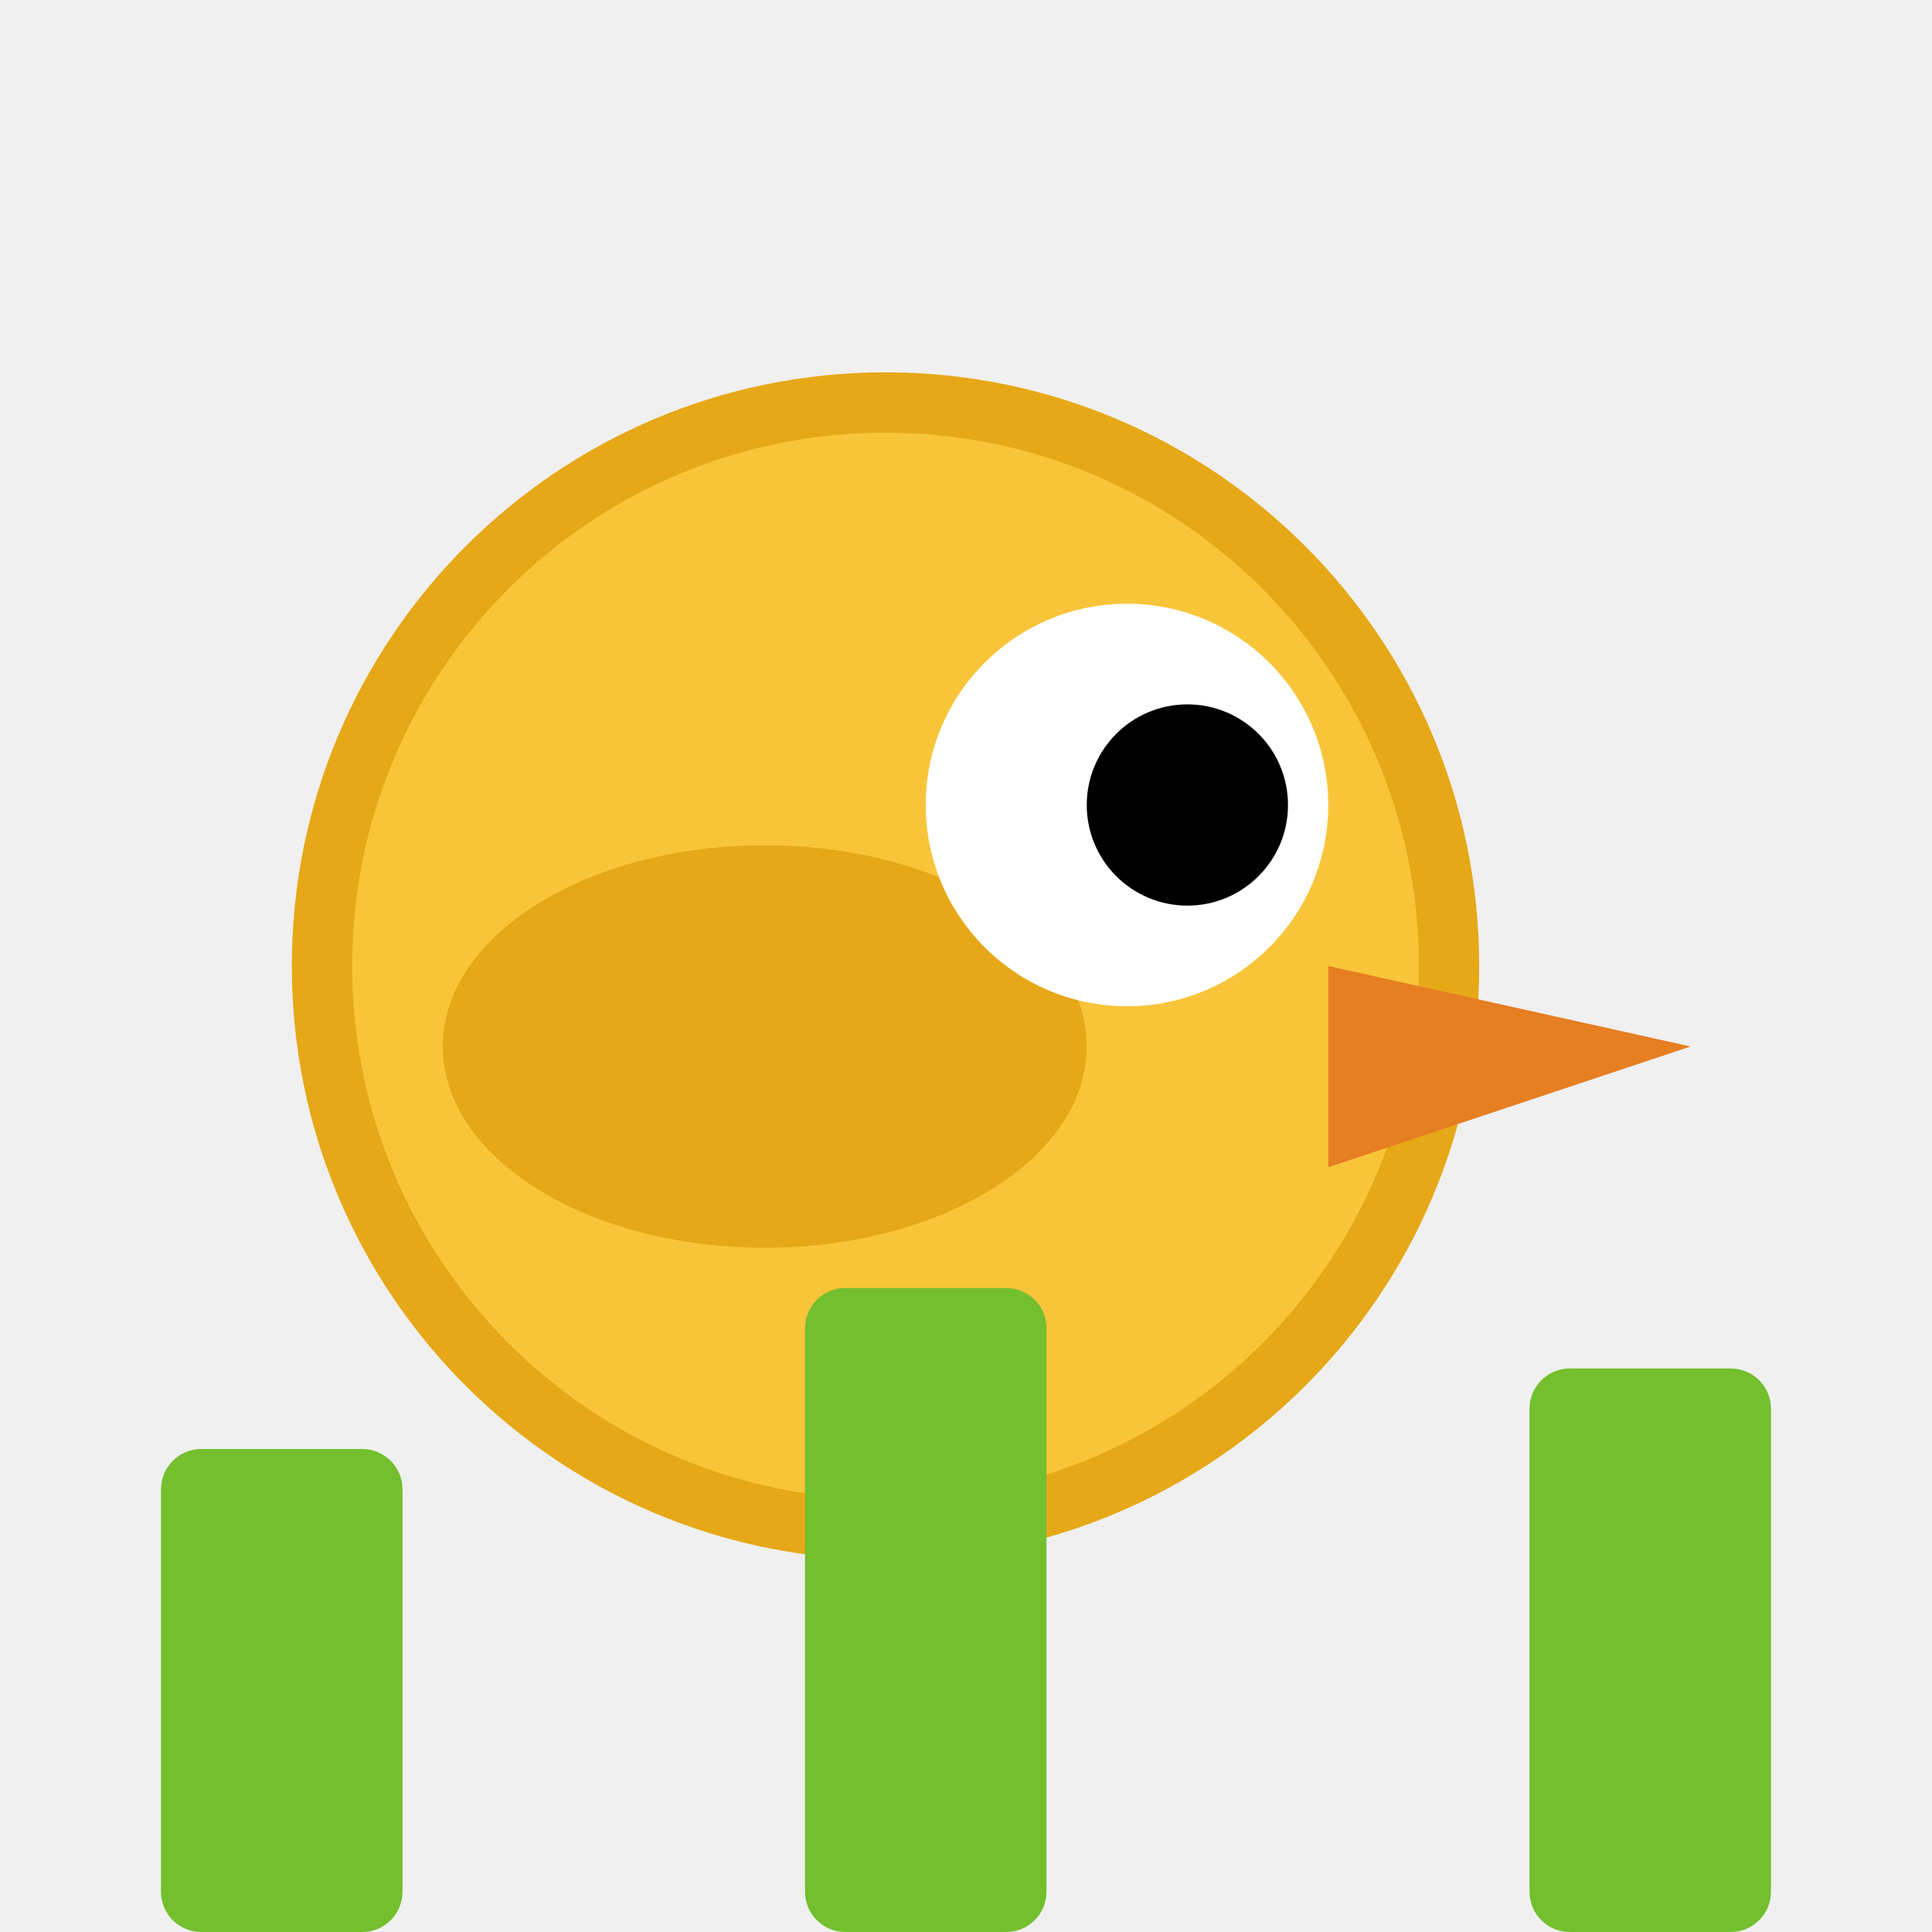
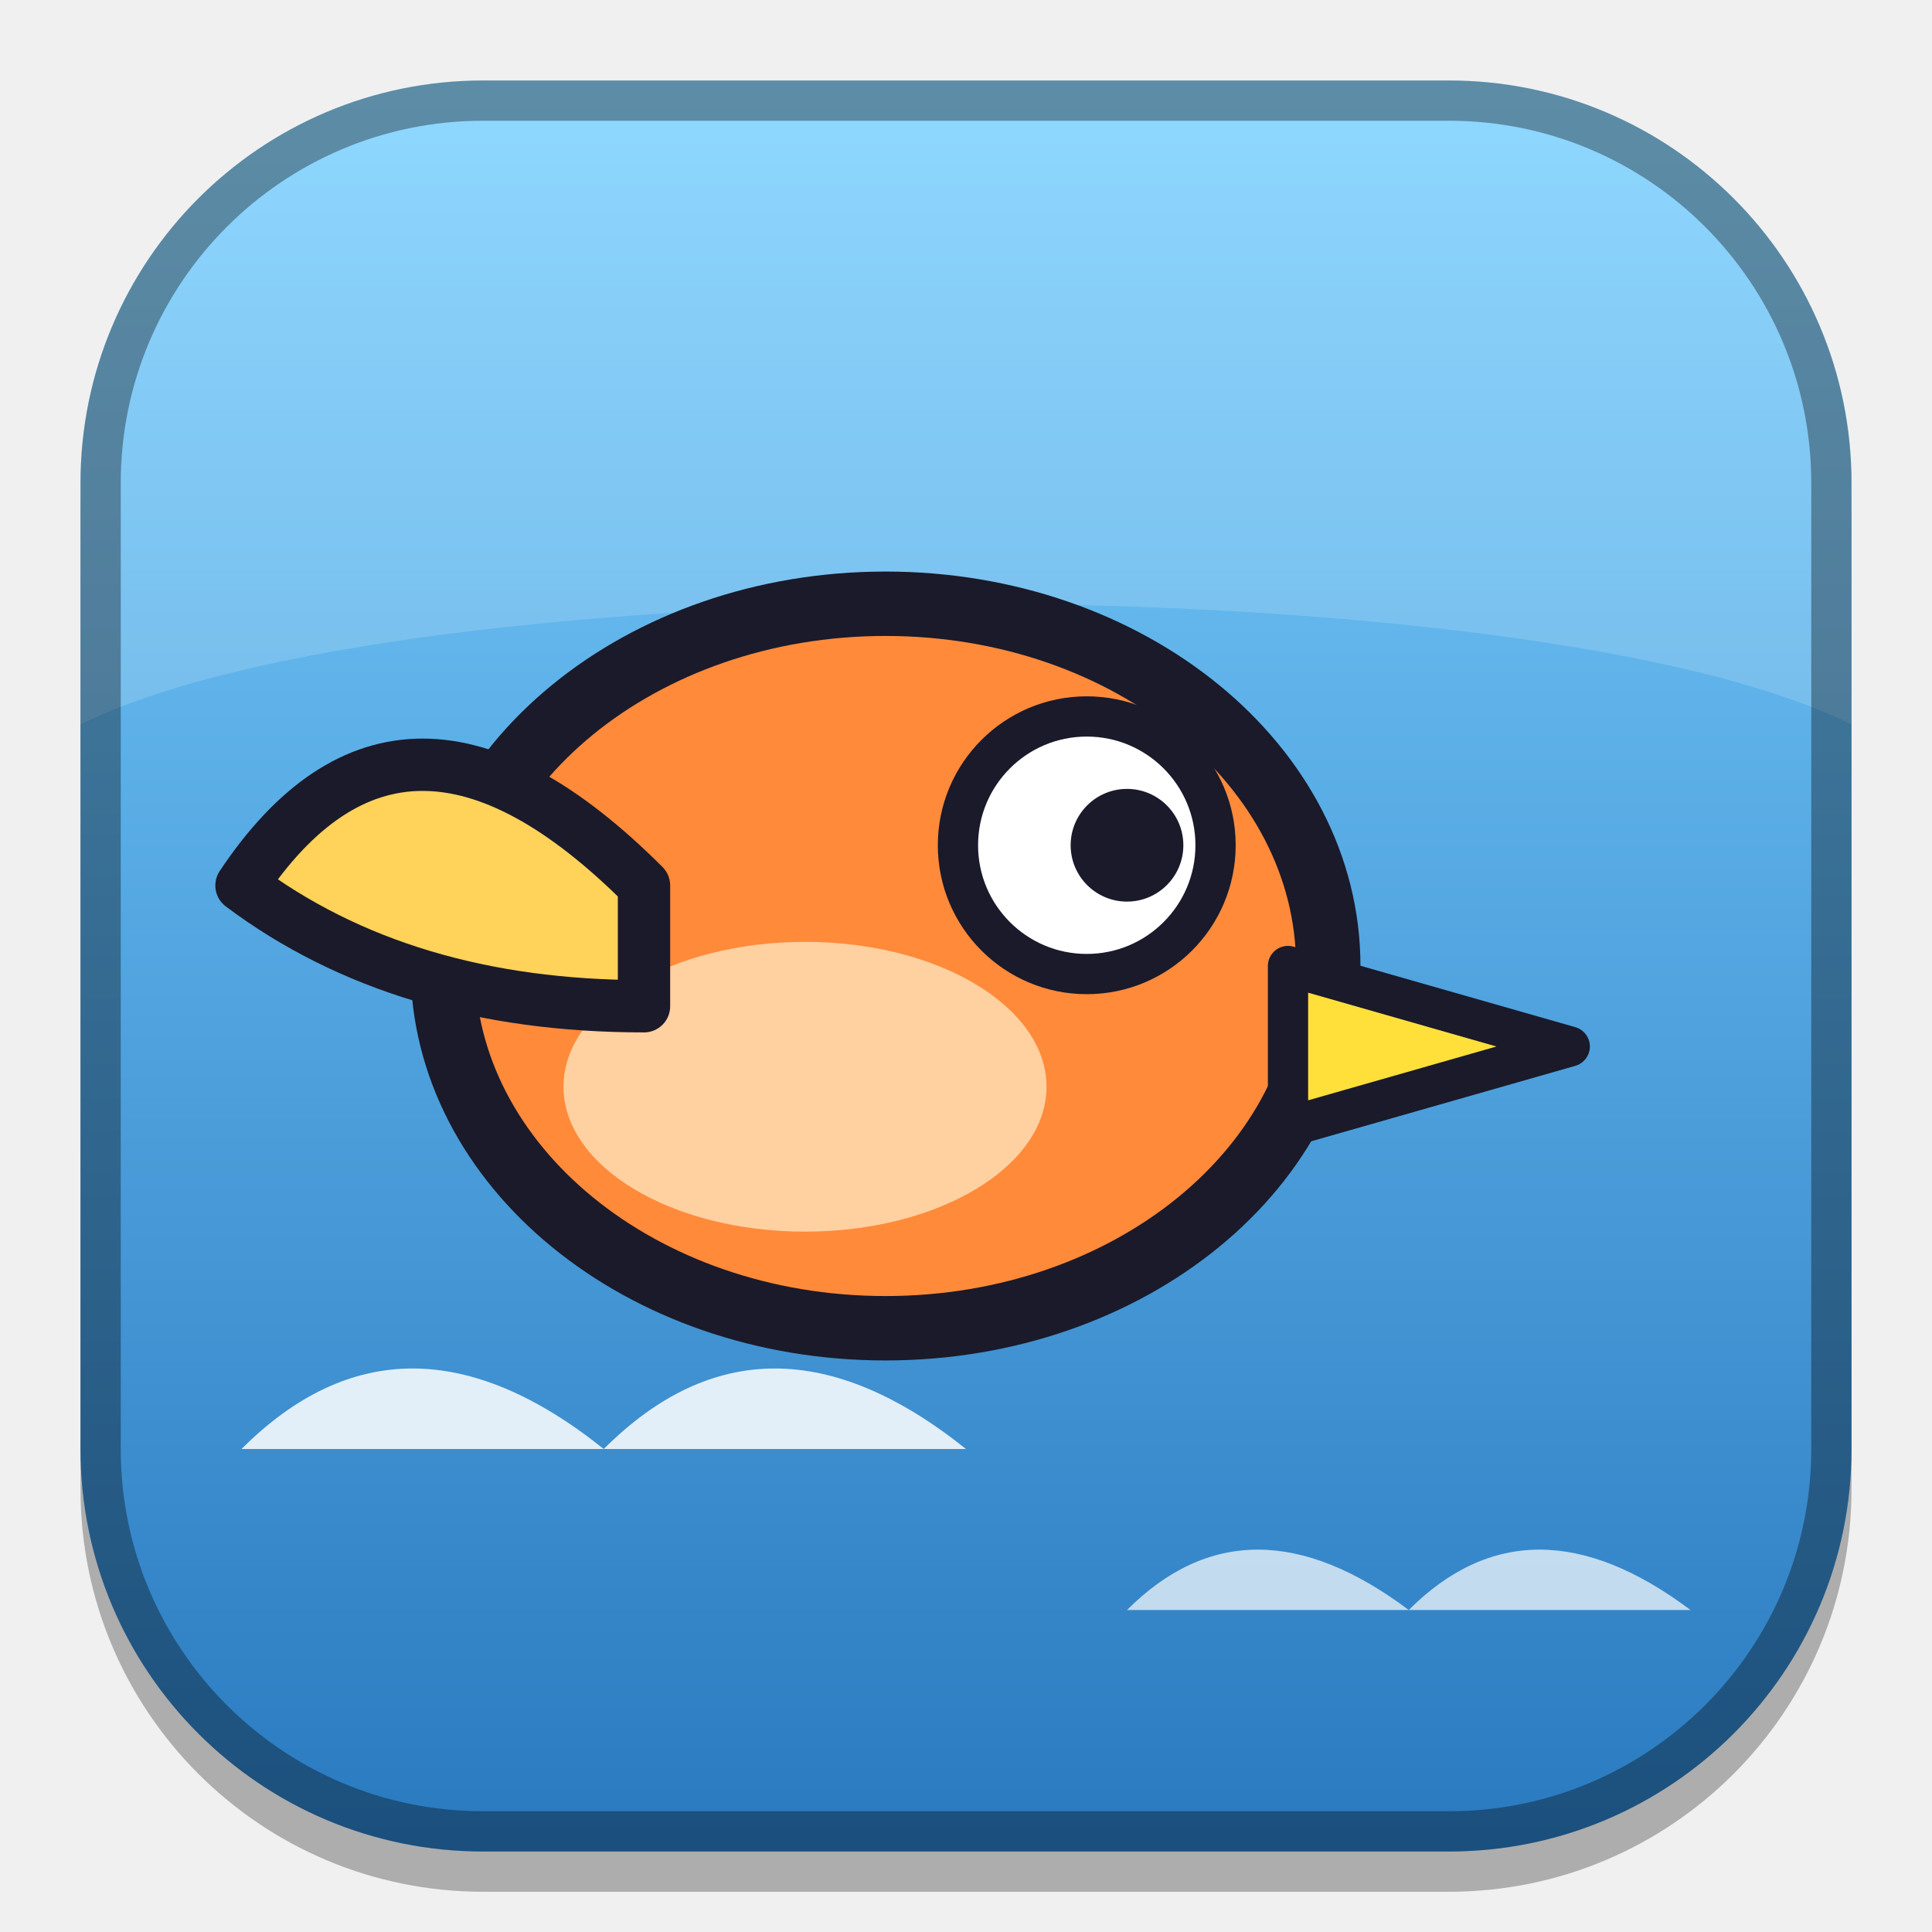
- <svg xmlns="http://www.w3.org/2000/svg" viewBox="0 0 48 48">
-   <circle cx="22" cy="24" r="14" fill="#f8c53a" />
-   <circle cx="22" cy="24" r="14" fill="none" stroke="#e6a817" stroke-width="1.5" />
-   <ellipse cx="19" cy="26" rx="8" ry="5" fill="#e6a817" />
-   <circle cx="28" cy="20" r="5" fill="#fff" />
-   <circle cx="29.5" cy="20" r="2.5" fill="#000" />
-   <polygon points="33,24 42,26 33,29" fill="#e67e22" />
-   <rect x="4" y="36" width="6" height="12" rx="1" fill="#73bf2e" />
-   <rect x="20" y="32" width="6" height="16" rx="1" fill="#73bf2e" />
-   <rect x="38" y="34" width="6" height="14" rx="1" fill="#73bf2e" />
+ <svg xmlns="http://www.w3.org/2000/svg" viewBox="0 0 48 48" width="48" height="48">
+   <defs>
+     <linearGradient id="t" x1="0" y1="0" x2="0" y2="1">
+       <stop offset="0" stop-color="#7ad0ff" />
+       <stop offset="1" stop-color="#2a7ac0" />
+     </linearGradient>
+   </defs>
+   <rect x="2" y="3" width="44" height="44" rx="10" fill="#000" opacity=".28" />
+   <rect x="2" y="2" width="44" height="44" rx="10" fill="url(#t)" />
+   <path d="M12 2h24a10 10 0 0 1 10 10v6c-8-4-36-4-44 0v-6a10 10 0 0 1 10-10z" fill="#fff" opacity=".16" />
+   <rect x="2.5" y="2.5" width="43" height="43" rx="9.5" fill="none" stroke="#000" stroke-opacity=".35" />
+   <path d="M6 36q4-4 9 0 4-4 9 0" fill="#fff" opacity=".85" />
+   <path d="M28 40q3-3 7 0 3-3 7 0" fill="#fff" opacity=".7" />
+   <ellipse cx="22" cy="24" rx="11" ry="9" fill="#ff8a3a" stroke="#1a1a2a" stroke-width="1.6" />
+   <ellipse cx="20" cy="27" rx="6" ry="3.6" fill="#ffd0a0" />
+   <path d="M16 22q-6-6-10 0 4 3 10 3z" fill="#ffd25a" stroke="#1a1a2a" stroke-width="1.3" stroke-linejoin="round" />
+   <circle cx="27" cy="21" r="3.2" fill="#fff" stroke="#1a1a2a" stroke-width="1" />
+   <circle cx="28" cy="21" r="1.4" fill="#1a1a2a" />
+   <path d="M32 24l7 2-7 2z" fill="#ffe03a" stroke="#1a1a2a" stroke-width="1" stroke-linejoin="round" />
</svg>
